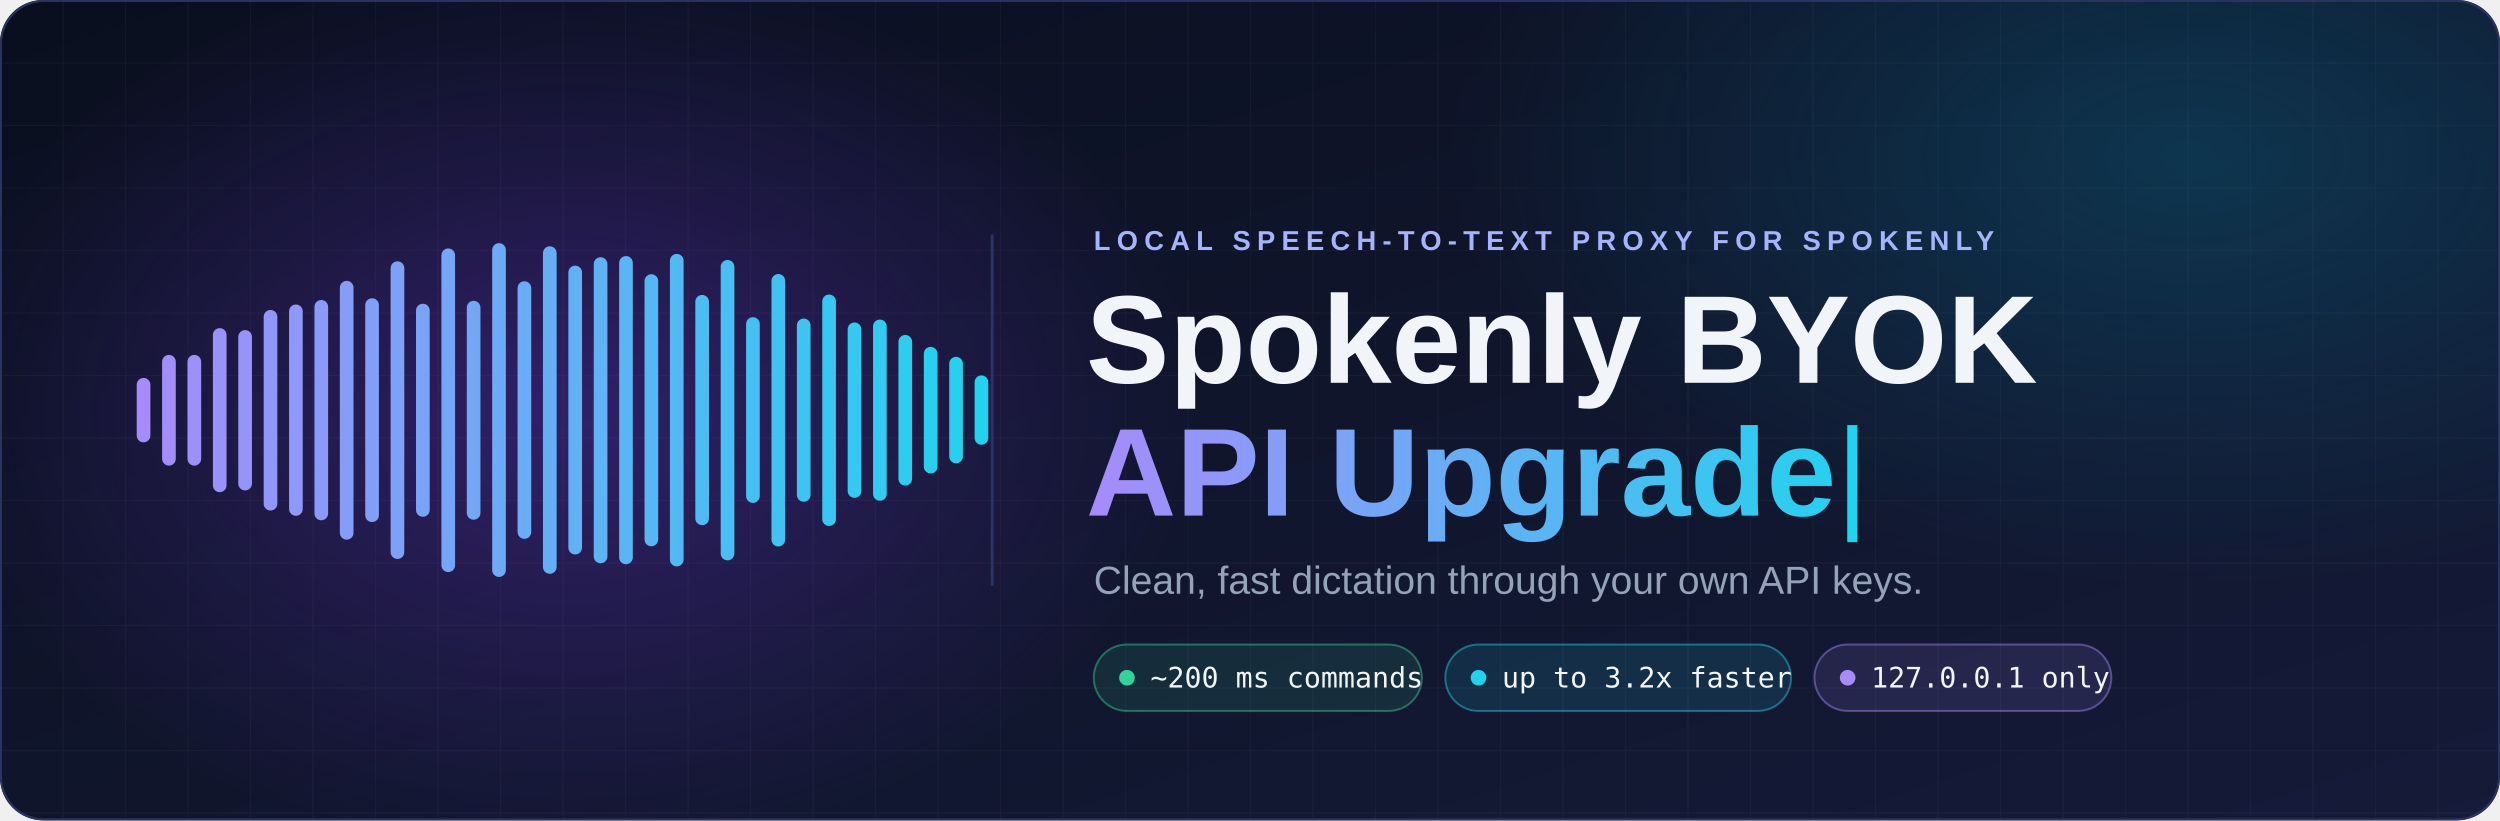
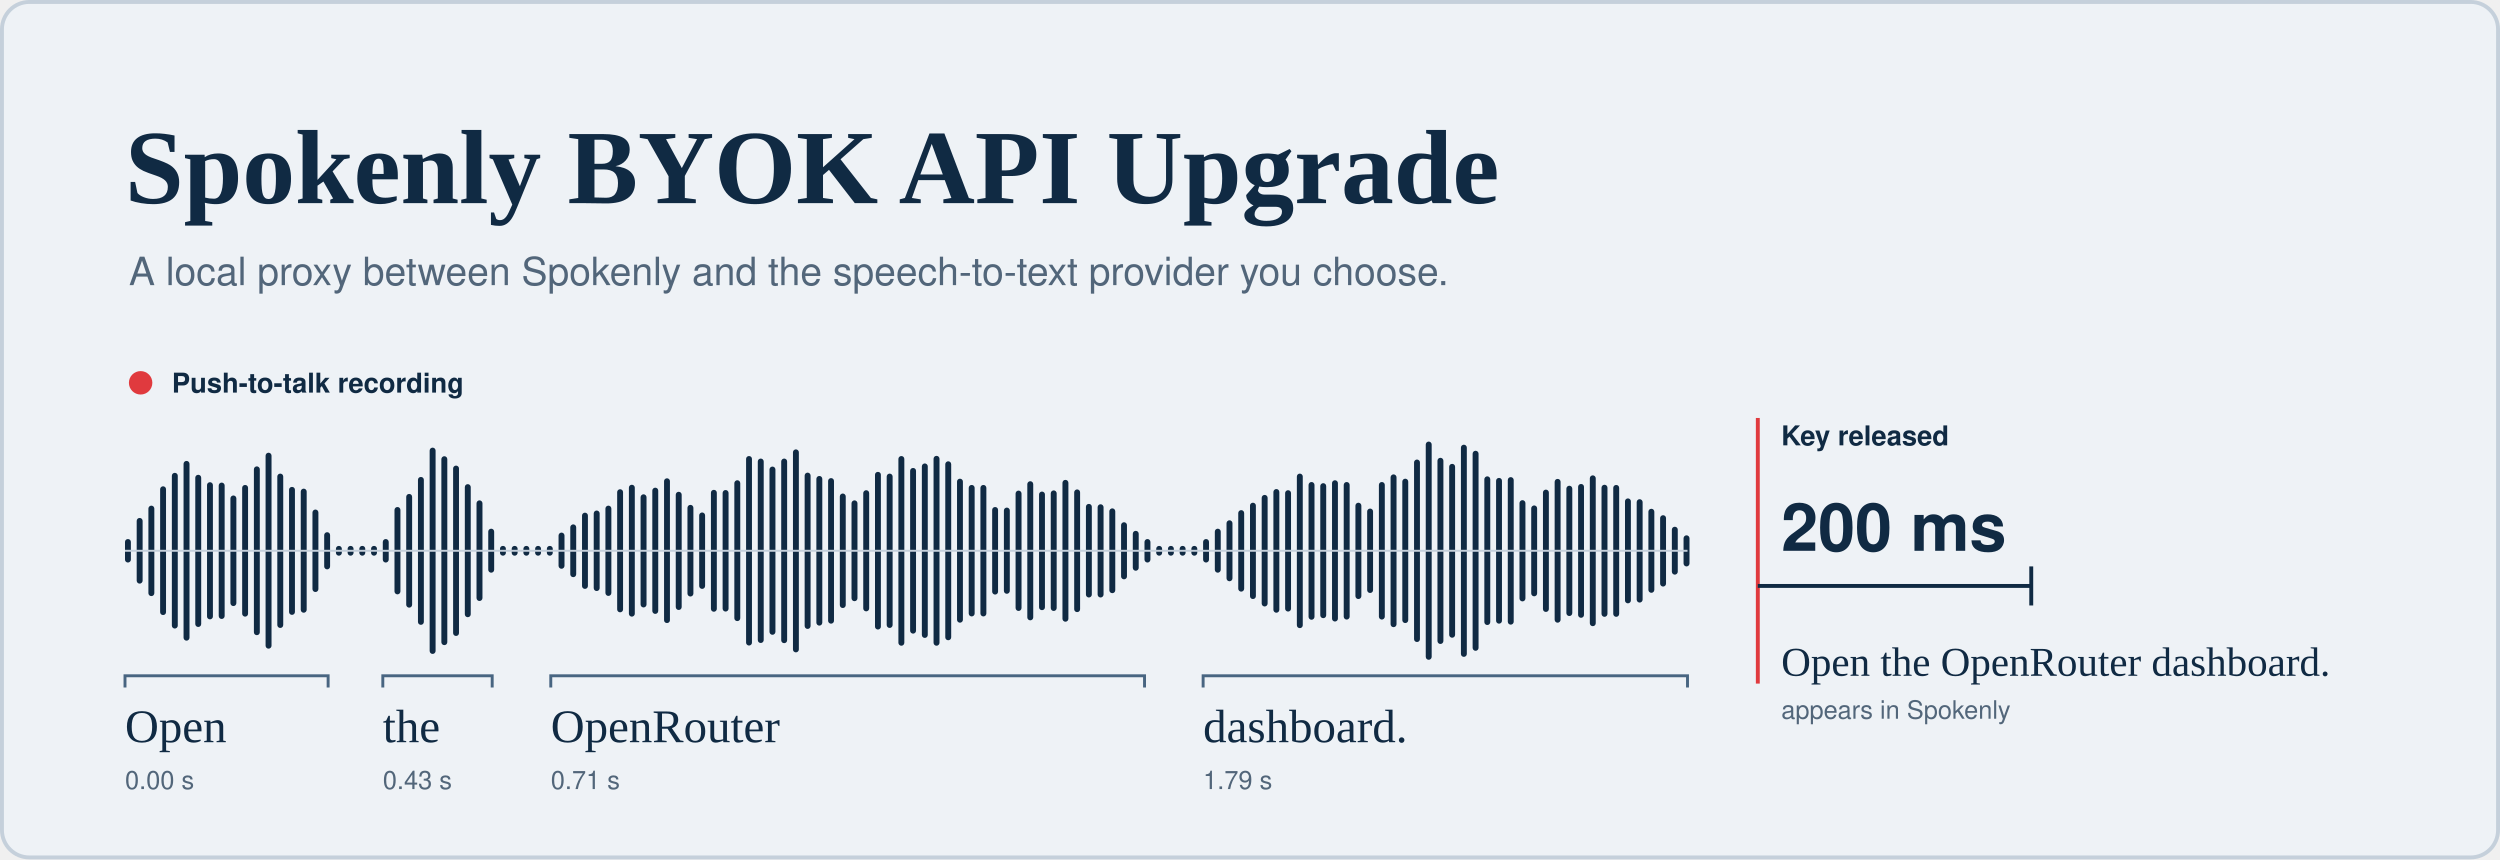
- <svg xmlns="http://www.w3.org/2000/svg" width="1280" height="420" viewBox="0 0 1280 420" role="img" aria-labelledby="title desc">
+ <svg xmlns="http://www.w3.org/2000/svg" width="1280" height="440" viewBox="0 0 1280 440" role="img" aria-labelledby="title desc">
  <defs>
-     <linearGradient id="bg" x1="0" y1="0" x2="1" y2="1">
-       <stop offset="0" stop-color="#0A0F1F" />
-       <stop offset="1" stop-color="#151B38" />
-     </linearGradient>
-     <linearGradient id="accent" x1="0" y1="0" x2="1" y2="0">
-       <stop offset="0" stop-color="#A78BFA" />
-       <stop offset="1" stop-color="#22D3EE" />
-     </linearGradient>
-     <pattern id="grid" width="32" height="32" patternUnits="userSpaceOnUse">
-       <path d="M32 0H0V32" fill="none" stroke="#FFFFFF" stroke-opacity="0.035" />
-     </pattern>
-     <radialGradient id="glowV" cx="0.5" cy="0.5" r="0.5">
-       <stop offset="0" stop-color="#7C3AED" stop-opacity="0.32" />
-       <stop offset="1" stop-color="#7C3AED" stop-opacity="0" />
-     </radialGradient>
-     <radialGradient id="glowC" cx="0.5" cy="0.5" r="0.5">
-       <stop offset="0" stop-color="#0891B2" stop-opacity="0.26" />
-       <stop offset="1" stop-color="#0891B2" stop-opacity="0" />
-     </radialGradient>
-     <clipPath id="round">
-       <rect width="1280" height="420" rx="22" />
+     <clipPath id="heard">
+       <rect class="sweep" x="62" y="200" width="806" height="170" />
    </clipPath>
-     <linearGradient id="wave" gradientUnits="userSpaceOnUse" x1="70" y1="0" x2="500" y2="0">
-       <stop offset="0" stop-color="#A78BFA" />
-       <stop offset="1" stop-color="#22D3EE" />
-     </linearGradient>
  </defs>
  <style>
-   text { font-family: 'Segoe UI', -apple-system, BlinkMacSystemFont, 'Helvetica Neue', Arial, sans-serif; }
-   .mono { font-family: 'Cascadia Code', SFMono-Regular, Consolas, Menlo, monospace; }
-   @media (prefers-reduced-motion: reduce) { * { animation: none !important; } }
+   text { font-family: 'Segoe UI', 'Helvetica Neue', Helvetica, Arial, sans-serif; fill: #102A43; font-variant-numeric: tabular-nums; }
+   .serif { font-family: Georgia, 'Times New Roman', Times, serif; }
+   .mono { font-family: Consolas, 'SFMono-Regular', Menlo, monospace; }
+   .muted { fill: #52667A; }
  
-   .bar { transform-box: fill-box; transform-origin: center; animation: talk 1.6s ease-in-out infinite; }
-   @keyframes talk { 0%, 100% { transform: scaleY(0.35); } 50% { transform: scaleY(1); } }
-   .cursor { animation: blink 1.1s steps(1) infinite; }
-   @keyframes blink { 50% { opacity: 0; } }
+   .playhead { opacity: 0; animation: play 6.0s linear infinite; }
+   @keyframes play { 0% { opacity: 1; transform: translateX(0); } 43.3% { opacity: 1; transform: translateX(800px); }
+                      43.4%, 100% { opacity: 0; transform: translateX(800px); } }
+   .sweep { transform-box: view-box; transform-origin: 64px 0; animation: sweep 6.0s linear infinite; }
+   @keyframes sweep { 0% { transform: scaleX(0); } 43.3%, 100% { transform: scaleX(1); } }
+   .result { animation: result 6.0s linear infinite; }
+   @keyframes result { 0%, 43.3% { opacity: 0; } 44.8%, 92% { opacity: 1; } 98%, 100% { opacity: 0; } }
+   .dim { animation: dim 6.0s ease-out infinite; }
+   @keyframes dim { 0%, 44.3% { stroke-dashoffset: 140; } 52.3%, 100% { stroke-dashoffset: 0; } }
+   .w0 { animation: w0 6.0s linear infinite; }@keyframes w0 { 0%, 0.0% { opacity: 0; } 2.0%, 92% { opacity: 1; } 98%, 100% { opacity: 0; } } .w1 { animation: w1 6.0s linear infinite; }@keyframes w1 { 0%, 7.2% { opacity: 0; } 9.2%, 92% { opacity: 1; } 98%, 100% { opacity: 0; } } .w2 { animation: w2 6.0s linear infinite; }@keyframes w2 { 0%, 11.8% { opacity: 0; } 13.8%, 92% { opacity: 1; } 98%, 100% { opacity: 0; } } .w3 { animation: w3 6.0s linear infinite; }@keyframes w3 { 0%, 29.9% { opacity: 0; } 31.9%, 92% { opacity: 1; } 98%, 100% { opacity: 0; } }
+   @media (prefers-reduced-motion: reduce) {
+     .playhead { display: none; }
+     .sweep, .result, .dim, .w0, .w1, .w2, .w3 { animation: none; }
+   }

</style>
-   <g clip-path="url(#round)">
-     <rect width="1280" height="420" fill="url(#bg)" />
-     <rect width="1280" height="420" fill="url(#grid)" />
-     <ellipse cx="290" cy="210" rx="330" ry="230" fill="url(#glowV)" />
-     <ellipse cx="1120" cy="80" rx="380" ry="220" fill="url(#glowC)" />
-     <g>
-       <rect class="bar" x="70" y="193.5" width="7" height="33.0" rx="3.5" fill="url(#wave)" style="animation-delay:0.00s" />
-       <rect class="bar" x="83" y="181.7" width="7" height="56.7" rx="3.5" fill="url(#wave)" style="animation-delay:1.51s" />
-       <rect class="bar" x="96" y="181.7" width="7" height="56.7" rx="3.5" fill="url(#wave)" style="animation-delay:1.42s" />
-       <rect class="bar" x="109" y="168.0" width="7" height="84.0" rx="3.5" fill="url(#wave)" style="animation-delay:1.33s" />
-       <rect class="bar" x="122" y="169.0" width="7" height="82.1" rx="3.5" fill="url(#wave)" style="animation-delay:1.24s" />
-       <rect class="bar" x="135" y="158.7" width="7" height="102.7" rx="3.5" fill="url(#wave)" style="animation-delay:1.15s" />
-       <rect class="bar" x="148" y="155.9" width="7" height="108.2" rx="3.5" fill="url(#wave)" style="animation-delay:1.06s" />
-       <rect class="bar" x="161" y="153.6" width="7" height="112.8" rx="3.5" fill="url(#wave)" style="animation-delay:0.97s" />
-       <rect class="bar" x="174" y="143.8" width="7" height="132.5" rx="3.5" fill="url(#wave)" style="animation-delay:0.88s" />
-       <rect class="bar" x="187" y="152.7" width="7" height="114.6" rx="3.5" fill="url(#wave)" style="animation-delay:0.79s" />
-       <rect class="bar" x="200" y="133.8" width="7" height="152.4" rx="3.5" fill="url(#wave)" style="animation-delay:0.70s" />
-       <rect class="bar" x="213" y="155.5" width="7" height="109.1" rx="3.5" fill="url(#wave)" style="animation-delay:0.61s" />
-       <rect class="bar" x="226" y="127.2" width="7" height="165.7" rx="3.5" fill="url(#wave)" style="animation-delay:0.52s" />
-       <rect class="bar" x="239" y="154.0" width="7" height="112.1" rx="3.5" fill="url(#wave)" style="animation-delay:0.43s" />
-       <rect class="bar" x="252" y="124.5" width="7" height="170.9" rx="3.5" fill="url(#wave)" style="animation-delay:0.34s" />
-       <rect class="bar" x="265" y="144.0" width="7" height="131.9" rx="3.5" fill="url(#wave)" style="animation-delay:0.25s" />
-       <rect class="bar" x="278" y="126.1" width="7" height="167.7" rx="3.5" fill="url(#wave)" style="animation-delay:0.16s" />
-       <rect class="bar" x="291" y="136.0" width="7" height="147.9" rx="3.5" fill="url(#wave)" style="animation-delay:0.07s" />
-       <rect class="bar" x="304" y="131.7" width="7" height="156.7" rx="3.5" fill="url(#wave)" style="animation-delay:1.58s" />
-       <rect class="bar" x="317" y="131.1" width="7" height="157.8" rx="3.5" fill="url(#wave)" style="animation-delay:1.49s" />
-       <rect class="bar" x="330" y="140.4" width="7" height="139.3" rx="3.5" fill="url(#wave)" style="animation-delay:1.40s" />
-       <rect class="bar" x="343" y="130.0" width="7" height="160.0" rx="3.5" fill="url(#wave)" style="animation-delay:1.31s" />
-       <rect class="bar" x="356" y="151.0" width="7" height="117.9" rx="3.5" fill="url(#wave)" style="animation-delay:1.22s" />
-       <rect class="bar" x="369" y="133.1" width="7" height="153.8" rx="3.5" fill="url(#wave)" style="animation-delay:1.13s" />
-       <rect class="bar" x="382" y="162.4" width="7" height="95.1" rx="3.5" fill="url(#wave)" style="animation-delay:1.04s" />
-       <rect class="bar" x="395" y="140.3" width="7" height="139.5" rx="3.5" fill="url(#wave)" style="animation-delay:0.95s" />
-       <rect class="bar" x="408" y="163.1" width="7" height="93.8" rx="3.5" fill="url(#wave)" style="animation-delay:0.86s" />
-       <rect class="bar" x="421" y="150.8" width="7" height="118.5" rx="3.5" fill="url(#wave)" style="animation-delay:0.77s" />
-       <rect class="bar" x="434" y="165.1" width="7" height="89.8" rx="3.5" fill="url(#wave)" style="animation-delay:0.68s" />
-       <rect class="bar" x="447" y="163.6" width="7" height="92.8" rx="3.5" fill="url(#wave)" style="animation-delay:0.59s" />
-       <rect class="bar" x="460" y="171.5" width="7" height="77.1" rx="3.5" fill="url(#wave)" style="animation-delay:0.50s" />
-       <rect class="bar" x="473" y="177.6" width="7" height="64.8" rx="3.5" fill="url(#wave)" style="animation-delay:0.41s" />
-       <rect class="bar" x="486" y="182.7" width="7" height="54.5" rx="3.5" fill="url(#wave)" style="animation-delay:0.32s" />
-       <rect class="bar" x="499" y="192.2" width="7" height="35.5" rx="3.5" fill="url(#wave)" style="animation-delay:0.23s" />
+   <rect x="1" y="1" width="1278" height="438" rx="14" fill="#EEF2F6" stroke="#C5D0DB" stroke-width="2" />
+   <text class="serif" x="64" y="104" font-size="54" font-weight="700">Spokenly BYOK API Upgrade</text>
+   <text class="muted" x="66" y="146" font-size="20">A local proxy between Spokenly and the speech-to-text provider you choose.</text>
+   <circle cx="72" cy="196" r="6" fill="#E03A3E" />
+   <text x="88" y="201" font-size="14" font-weight="600" fill="#E03A3E">Push-to-talk recording</text>
+   <g fill="#C5D0DB">
+     <rect x="64" y="276.0" width="3" height="12.0" rx="1.5" />
+     <rect x="70" y="265.2" width="3" height="33.6" rx="1.5" />
+     <rect x="76" y="258.9" width="3" height="46.3" rx="1.5" />
+     <rect x="82" y="249.0" width="3" height="65.9" rx="1.5" />
+     <rect x="88" y="242.1" width="3" height="79.7" rx="1.5" />
+     <rect x="94" y="236.0" width="3" height="92.0" rx="1.5" />
+     <rect x="100" y="243.1" width="3" height="77.9" rx="1.5" />
+     <rect x="106" y="246.9" width="3" height="70.2" rx="1.5" />
+     <rect x="112" y="247.1" width="3" height="69.8" rx="1.5" />
+     <rect x="118" y="253.7" width="3" height="56.6" rx="1.5" />
+     <rect x="124" y="248.3" width="3" height="67.4" rx="1.5" />
+     <rect x="130" y="238.8" width="3" height="86.4" rx="1.5" />
+     <rect x="136" y="231.8" width="3" height="100.3" rx="1.5" />
+     <rect x="142" y="242.5" width="3" height="79.0" rx="1.5" />
+     <rect x="148" y="249.3" width="3" height="65.5" rx="1.5" />
+     <rect x="154" y="250.2" width="3" height="63.5" rx="1.5" />
+     <rect x="160" y="260.9" width="3" height="42.2" rx="1.5" />
+     <rect x="166" y="272.5" width="3" height="19.0" rx="1.5" />
+     <rect x="172" y="279.5" width="3" height="5.0" rx="1.5" />
+     <rect x="178" y="279.5" width="3" height="5.0" rx="1.5" />
+     <rect x="184" y="279.5" width="3" height="5.0" rx="1.5" />
+     <rect x="190" y="279.5" width="3" height="5.0" rx="1.5" />
+     <rect x="196" y="276.0" width="3" height="12.0" rx="1.5" />
+     <rect x="202" y="259.6" width="3" height="44.7" rx="1.5" />
+     <rect x="208" y="252.9" width="3" height="58.2" rx="1.5" />
+     <rect x="214" y="244.2" width="3" height="75.7" rx="1.5" />
+     <rect x="220" y="229.2" width="3" height="105.6" rx="1.5" />
+     <rect x="226" y="233.6" width="3" height="96.7" rx="1.5" />
+     <rect x="232" y="238.4" width="3" height="87.2" rx="1.5" />
+     <rect x="238" y="247.9" width="3" height="68.1" rx="1.5" />
+     <rect x="244" y="256.2" width="3" height="51.5" rx="1.5" />
+     <rect x="250" y="270.7" width="3" height="22.5" rx="1.5" />
+     <rect x="256" y="279.5" width="3" height="5.0" rx="1.5" />
+     <rect x="262" y="279.5" width="3" height="5.0" rx="1.5" />
+     <rect x="268" y="279.5" width="3" height="5.0" rx="1.5" />
+     <rect x="274" y="279.5" width="3" height="5.0" rx="1.5" />
+     <rect x="280" y="279.5" width="3" height="5.0" rx="1.5" />
+     <rect x="286" y="272.7" width="3" height="18.5" rx="1.5" />
+     <rect x="292" y="268.5" width="3" height="27.0" rx="1.5" />
+     <rect x="298" y="262.5" width="3" height="39.0" rx="1.5" />
+     <rect x="304" y="261.4" width="3" height="41.2" rx="1.5" />
+     <rect x="310" y="258.9" width="3" height="46.2" rx="1.5" />
+     <rect x="316" y="250.5" width="3" height="63.0" rx="1.5" />
+     <rect x="322" y="248.2" width="3" height="67.5" rx="1.5" />
+     <rect x="328" y="253.1" width="3" height="57.9" rx="1.5" />
+     <rect x="334" y="249.7" width="3" height="64.6" rx="1.5" />
+     <rect x="340" y="244.9" width="3" height="74.1" rx="1.5" />
+     <rect x="346" y="251.8" width="3" height="60.5" rx="1.5" />
+     <rect x="352" y="258.5" width="3" height="46.9" rx="1.5" />
+     <rect x="358" y="262.4" width="3" height="39.1" rx="1.5" />
+     <rect x="364" y="250.8" width="3" height="62.4" rx="1.5" />
+     <rect x="370" y="250.9" width="3" height="62.2" rx="1.5" />
+     <rect x="376" y="245.9" width="3" height="72.1" rx="1.5" />
+     <rect x="382" y="233.5" width="3" height="97.0" rx="1.5" />
+     <rect x="388" y="234.8" width="3" height="94.4" rx="1.5" />
+     <rect x="394" y="238.9" width="3" height="86.1" rx="1.5" />
+     <rect x="400" y="234.8" width="3" height="94.5" rx="1.5" />
+     <rect x="406" y="230.1" width="3" height="103.9" rx="1.5" />
+     <rect x="412" y="242.0" width="3" height="80.0" rx="1.5" />
+     <rect x="418" y="243.7" width="3" height="76.6" rx="1.5" />
+     <rect x="424" y="244.8" width="3" height="74.5" rx="1.5" />
+     <rect x="430" y="252.7" width="3" height="58.6" rx="1.5" />
+     <rect x="436" y="256.2" width="3" height="51.6" rx="1.5" />
+     <rect x="442" y="251.0" width="3" height="62.0" rx="1.5" />
+     <rect x="448" y="241.6" width="3" height="80.7" rx="1.5" />
+     <rect x="454" y="242.5" width="3" height="79.0" rx="1.5" />
+     <rect x="460" y="233.5" width="3" height="97.1" rx="1.5" />
+     <rect x="466" y="239.6" width="3" height="84.8" rx="1.5" />
+     <rect x="472" y="237.3" width="3" height="89.3" rx="1.5" />
+     <rect x="478" y="233.4" width="3" height="97.2" rx="1.5" />
+     <rect x="484" y="236.2" width="3" height="91.6" rx="1.5" />
+     <rect x="490" y="245.1" width="3" height="73.7" rx="1.5" />
+     <rect x="496" y="248.3" width="3" height="67.3" rx="1.5" />
+     <rect x="502" y="248.3" width="3" height="67.3" rx="1.5" />
+     <rect x="508" y="259.6" width="3" height="44.8" rx="1.5" />
+     <rect x="514" y="259.9" width="3" height="44.1" rx="1.5" />
+     <rect x="520" y="251.2" width="3" height="61.6" rx="1.5" />
+     <rect x="526" y="246.4" width="3" height="71.2" rx="1.5" />
+     <rect x="532" y="251.7" width="3" height="60.7" rx="1.5" />
+     <rect x="538" y="251.1" width="3" height="61.7" rx="1.5" />
+     <rect x="544" y="245.7" width="3" height="72.6" rx="1.5" />
+     <rect x="550" y="250.6" width="3" height="62.8" rx="1.5" />
+     <rect x="556" y="258.0" width="3" height="47.9" rx="1.5" />
+     <rect x="562" y="258.2" width="3" height="47.7" rx="1.5" />
+     <rect x="568" y="260.3" width="3" height="43.4" rx="1.5" />
+     <rect x="574" y="267.4" width="3" height="29.2" rx="1.5" />
+     <rect x="580" y="271.8" width="3" height="20.4" rx="1.5" />
+     <rect x="586" y="276.0" width="3" height="12.0" rx="1.5" />
+     <rect x="592" y="279.5" width="3" height="5.0" rx="1.5" />
+     <rect x="598" y="279.5" width="3" height="5.0" rx="1.5" />
+     <rect x="604" y="279.5" width="3" height="5.0" rx="1.5" />
+     <rect x="610" y="279.5" width="3" height="5.0" rx="1.5" />
+     <rect x="616" y="276.0" width="3" height="12.0" rx="1.5" />
+     <rect x="622" y="270.7" width="3" height="22.5" rx="1.5" />
+     <rect x="628" y="266.4" width="3" height="31.2" rx="1.5" />
+     <rect x="634" y="261.2" width="3" height="41.7" rx="1.5" />
+     <rect x="640" y="257.4" width="3" height="49.3" rx="1.5" />
+     <rect x="646" y="253.4" width="3" height="57.1" rx="1.5" />
+     <rect x="652" y="250.4" width="3" height="63.3" rx="1.5" />
+     <rect x="658" y="251.0" width="3" height="62.1" rx="1.5" />
+     <rect x="664" y="242.5" width="3" height="79.1" rx="1.5" />
+     <rect x="670" y="246.8" width="3" height="70.5" rx="1.5" />
+     <rect x="676" y="247.4" width="3" height="69.1" rx="1.5" />
+     <rect x="682" y="245.9" width="3" height="72.3" rx="1.5" />
+     <rect x="688" y="246.8" width="3" height="70.4" rx="1.5" />
+     <rect x="694" y="257.4" width="3" height="49.3" rx="1.5" />
+     <rect x="700" y="260.4" width="3" height="43.2" rx="1.5" />
+     <rect x="706" y="246.8" width="3" height="70.4" rx="1.5" />
+     <rect x="712" y="242.9" width="3" height="78.2" rx="1.5" />
+     <rect x="718" y="245.1" width="3" height="73.9" rx="1.5" />
+     <rect x="724" y="235.3" width="3" height="93.4" rx="1.5" />
+     <rect x="730" y="226.1" width="3" height="111.7" rx="1.5" />
+     <rect x="736" y="234.4" width="3" height="95.3" rx="1.5" />
+     <rect x="742" y="237.5" width="3" height="89.0" rx="1.5" />
+     <rect x="748" y="227.7" width="3" height="108.6" rx="1.5" />
+     <rect x="754" y="230.8" width="3" height="102.4" rx="1.5" />
+     <rect x="760" y="243.9" width="3" height="76.1" rx="1.5" />
+     <rect x="766" y="244.7" width="3" height="74.6" rx="1.5" />
+     <rect x="772" y="244.3" width="3" height="75.5" rx="1.5" />
+     <rect x="778" y="256.1" width="3" height="51.8" rx="1.5" />
+     <rect x="784" y="258.8" width="3" height="46.5" rx="1.5" />
+     <rect x="790" y="250.7" width="3" height="62.6" rx="1.5" />
+     <rect x="796" y="245.2" width="3" height="73.6" rx="1.5" />
+     <rect x="802" y="248.7" width="3" height="66.7" rx="1.5" />
+     <rect x="808" y="247.8" width="3" height="68.5" rx="1.5" />
+     <rect x="814" y="243.4" width="3" height="77.2" rx="1.5" />
+     <rect x="820" y="248.2" width="3" height="67.6" rx="1.5" />
+     <rect x="826" y="248.3" width="3" height="67.5" rx="1.5" />
+     <rect x="832" y="255.2" width="3" height="53.7" rx="1.5" />
+     <rect x="838" y="255.6" width="3" height="52.9" rx="1.5" />
+     <rect x="844" y="260.5" width="3" height="43.0" rx="1.5" />
+     <rect x="850" y="263.8" width="3" height="36.5" rx="1.5" />
+     <rect x="856" y="269.7" width="3" height="24.5" rx="1.5" />
+     <rect x="862" y="274.1" width="3" height="15.9" rx="1.5" />
+   </g>
+   <g clip-path="url(#heard)">
+     <g fill="#102A43">
+       <rect x="64" y="276.0" width="3" height="12.0" rx="1.5" />
+       <rect x="70" y="265.2" width="3" height="33.6" rx="1.5" />
+       <rect x="76" y="258.9" width="3" height="46.3" rx="1.5" />
+       <rect x="82" y="249.0" width="3" height="65.9" rx="1.5" />
+       <rect x="88" y="242.1" width="3" height="79.7" rx="1.5" />
+       <rect x="94" y="236.0" width="3" height="92.0" rx="1.5" />
+       <rect x="100" y="243.1" width="3" height="77.9" rx="1.5" />
+       <rect x="106" y="246.9" width="3" height="70.2" rx="1.5" />
+       <rect x="112" y="247.1" width="3" height="69.8" rx="1.5" />
+       <rect x="118" y="253.7" width="3" height="56.6" rx="1.5" />
+       <rect x="124" y="248.3" width="3" height="67.4" rx="1.5" />
+       <rect x="130" y="238.8" width="3" height="86.4" rx="1.5" />
+       <rect x="136" y="231.8" width="3" height="100.3" rx="1.5" />
+       <rect x="142" y="242.5" width="3" height="79.0" rx="1.5" />
+       <rect x="148" y="249.3" width="3" height="65.5" rx="1.5" />
+       <rect x="154" y="250.2" width="3" height="63.5" rx="1.5" />
+       <rect x="160" y="260.9" width="3" height="42.2" rx="1.5" />
+       <rect x="166" y="272.5" width="3" height="19.0" rx="1.5" />
+       <rect x="172" y="279.5" width="3" height="5.0" rx="1.5" />
+       <rect x="178" y="279.5" width="3" height="5.0" rx="1.5" />
+       <rect x="184" y="279.5" width="3" height="5.0" rx="1.5" />
+       <rect x="190" y="279.5" width="3" height="5.0" rx="1.5" />
+       <rect x="196" y="276.0" width="3" height="12.0" rx="1.5" />
+       <rect x="202" y="259.6" width="3" height="44.7" rx="1.5" />
+       <rect x="208" y="252.9" width="3" height="58.2" rx="1.5" />
+       <rect x="214" y="244.2" width="3" height="75.7" rx="1.5" />
+       <rect x="220" y="229.2" width="3" height="105.6" rx="1.5" />
+       <rect x="226" y="233.6" width="3" height="96.7" rx="1.5" />
+       <rect x="232" y="238.4" width="3" height="87.2" rx="1.5" />
+       <rect x="238" y="247.9" width="3" height="68.1" rx="1.5" />
+       <rect x="244" y="256.2" width="3" height="51.5" rx="1.5" />
+       <rect x="250" y="270.7" width="3" height="22.5" rx="1.5" />
+       <rect x="256" y="279.5" width="3" height="5.0" rx="1.5" />
+       <rect x="262" y="279.5" width="3" height="5.0" rx="1.5" />
+       <rect x="268" y="279.5" width="3" height="5.0" rx="1.5" />
+       <rect x="274" y="279.5" width="3" height="5.0" rx="1.5" />
+       <rect x="280" y="279.5" width="3" height="5.0" rx="1.5" />
+       <rect x="286" y="272.7" width="3" height="18.5" rx="1.5" />
+       <rect x="292" y="268.5" width="3" height="27.0" rx="1.5" />
+       <rect x="298" y="262.5" width="3" height="39.0" rx="1.5" />
+       <rect x="304" y="261.4" width="3" height="41.2" rx="1.5" />
+       <rect x="310" y="258.9" width="3" height="46.2" rx="1.5" />
+       <rect x="316" y="250.5" width="3" height="63.0" rx="1.5" />
+       <rect x="322" y="248.2" width="3" height="67.5" rx="1.5" />
+       <rect x="328" y="253.1" width="3" height="57.9" rx="1.5" />
+       <rect x="334" y="249.7" width="3" height="64.6" rx="1.5" />
+       <rect x="340" y="244.9" width="3" height="74.1" rx="1.5" />
+       <rect x="346" y="251.8" width="3" height="60.5" rx="1.5" />
+       <rect x="352" y="258.5" width="3" height="46.9" rx="1.5" />
+       <rect x="358" y="262.4" width="3" height="39.1" rx="1.5" />
+       <rect x="364" y="250.8" width="3" height="62.4" rx="1.5" />
+       <rect x="370" y="250.9" width="3" height="62.2" rx="1.5" />
+       <rect x="376" y="245.9" width="3" height="72.1" rx="1.5" />
+       <rect x="382" y="233.5" width="3" height="97.0" rx="1.5" />
+       <rect x="388" y="234.8" width="3" height="94.4" rx="1.5" />
+       <rect x="394" y="238.9" width="3" height="86.1" rx="1.5" />
+       <rect x="400" y="234.8" width="3" height="94.5" rx="1.5" />
+       <rect x="406" y="230.1" width="3" height="103.9" rx="1.5" />
+       <rect x="412" y="242.0" width="3" height="80.0" rx="1.5" />
+       <rect x="418" y="243.7" width="3" height="76.6" rx="1.5" />
+       <rect x="424" y="244.8" width="3" height="74.5" rx="1.5" />
+       <rect x="430" y="252.7" width="3" height="58.6" rx="1.5" />
+       <rect x="436" y="256.2" width="3" height="51.6" rx="1.5" />
+       <rect x="442" y="251.0" width="3" height="62.0" rx="1.5" />
+       <rect x="448" y="241.6" width="3" height="80.7" rx="1.5" />
+       <rect x="454" y="242.5" width="3" height="79.0" rx="1.5" />
+       <rect x="460" y="233.5" width="3" height="97.1" rx="1.5" />
+       <rect x="466" y="239.6" width="3" height="84.8" rx="1.5" />
+       <rect x="472" y="237.3" width="3" height="89.3" rx="1.5" />
+       <rect x="478" y="233.4" width="3" height="97.2" rx="1.5" />
+       <rect x="484" y="236.2" width="3" height="91.6" rx="1.5" />
+       <rect x="490" y="245.1" width="3" height="73.7" rx="1.5" />
+       <rect x="496" y="248.3" width="3" height="67.3" rx="1.5" />
+       <rect x="502" y="248.3" width="3" height="67.3" rx="1.5" />
+       <rect x="508" y="259.6" width="3" height="44.8" rx="1.5" />
+       <rect x="514" y="259.9" width="3" height="44.1" rx="1.5" />
+       <rect x="520" y="251.2" width="3" height="61.6" rx="1.5" />
+       <rect x="526" y="246.4" width="3" height="71.2" rx="1.5" />
+       <rect x="532" y="251.7" width="3" height="60.7" rx="1.5" />
+       <rect x="538" y="251.1" width="3" height="61.7" rx="1.5" />
+       <rect x="544" y="245.7" width="3" height="72.6" rx="1.5" />
+       <rect x="550" y="250.6" width="3" height="62.8" rx="1.5" />
+       <rect x="556" y="258.0" width="3" height="47.9" rx="1.5" />
+       <rect x="562" y="258.2" width="3" height="47.7" rx="1.5" />
+       <rect x="568" y="260.3" width="3" height="43.4" rx="1.5" />
+       <rect x="574" y="267.4" width="3" height="29.2" rx="1.5" />
+       <rect x="580" y="271.8" width="3" height="20.4" rx="1.5" />
+       <rect x="586" y="276.0" width="3" height="12.0" rx="1.5" />
+       <rect x="592" y="279.5" width="3" height="5.0" rx="1.5" />
+       <rect x="598" y="279.5" width="3" height="5.0" rx="1.5" />
+       <rect x="604" y="279.5" width="3" height="5.0" rx="1.5" />
+       <rect x="610" y="279.5" width="3" height="5.0" rx="1.5" />
+       <rect x="616" y="276.0" width="3" height="12.0" rx="1.5" />
+       <rect x="622" y="270.7" width="3" height="22.5" rx="1.5" />
+       <rect x="628" y="266.4" width="3" height="31.2" rx="1.5" />
+       <rect x="634" y="261.2" width="3" height="41.7" rx="1.5" />
+       <rect x="640" y="257.4" width="3" height="49.3" rx="1.5" />
+       <rect x="646" y="253.4" width="3" height="57.1" rx="1.5" />
+       <rect x="652" y="250.4" width="3" height="63.3" rx="1.5" />
+       <rect x="658" y="251.0" width="3" height="62.1" rx="1.5" />
+       <rect x="664" y="242.5" width="3" height="79.1" rx="1.5" />
+       <rect x="670" y="246.8" width="3" height="70.5" rx="1.5" />
+       <rect x="676" y="247.4" width="3" height="69.1" rx="1.5" />
+       <rect x="682" y="245.9" width="3" height="72.3" rx="1.5" />
+       <rect x="688" y="246.8" width="3" height="70.4" rx="1.5" />
+       <rect x="694" y="257.4" width="3" height="49.3" rx="1.5" />
+       <rect x="700" y="260.4" width="3" height="43.2" rx="1.5" />
+       <rect x="706" y="246.8" width="3" height="70.4" rx="1.5" />
+       <rect x="712" y="242.9" width="3" height="78.2" rx="1.5" />
+       <rect x="718" y="245.1" width="3" height="73.9" rx="1.5" />
+       <rect x="724" y="235.3" width="3" height="93.4" rx="1.5" />
+       <rect x="730" y="226.1" width="3" height="111.7" rx="1.5" />
+       <rect x="736" y="234.4" width="3" height="95.3" rx="1.5" />
+       <rect x="742" y="237.5" width="3" height="89.0" rx="1.5" />
+       <rect x="748" y="227.7" width="3" height="108.6" rx="1.5" />
+       <rect x="754" y="230.8" width="3" height="102.4" rx="1.5" />
+       <rect x="760" y="243.9" width="3" height="76.1" rx="1.5" />
+       <rect x="766" y="244.7" width="3" height="74.6" rx="1.5" />
+       <rect x="772" y="244.3" width="3" height="75.5" rx="1.5" />
+       <rect x="778" y="256.1" width="3" height="51.8" rx="1.5" />
+       <rect x="784" y="258.8" width="3" height="46.5" rx="1.5" />
+       <rect x="790" y="250.7" width="3" height="62.6" rx="1.5" />
+       <rect x="796" y="245.2" width="3" height="73.6" rx="1.5" />
+       <rect x="802" y="248.7" width="3" height="66.7" rx="1.5" />
+       <rect x="808" y="247.8" width="3" height="68.5" rx="1.5" />
+       <rect x="814" y="243.4" width="3" height="77.2" rx="1.5" />
+       <rect x="820" y="248.2" width="3" height="67.6" rx="1.5" />
+       <rect x="826" y="248.3" width="3" height="67.5" rx="1.5" />
+       <rect x="832" y="255.2" width="3" height="53.7" rx="1.5" />
+       <rect x="838" y="255.6" width="3" height="52.9" rx="1.5" />
+       <rect x="844" y="260.5" width="3" height="43.0" rx="1.5" />
+       <rect x="850" y="263.8" width="3" height="36.5" rx="1.5" />
+       <rect x="856" y="269.7" width="3" height="24.5" rx="1.5" />
+       <rect x="862" y="274.1" width="3" height="15.9" rx="1.5" />
    </g>
-     <line x1="508" y1="120" x2="508" y2="300" stroke="#2A3463" stroke-width="1.5" />
-     <text x="560" y="128" font-size="14" font-weight="600" letter-spacing="3.2" fill="#A5B4FC">LOCAL SPEECH-TO-TEXT PROXY FOR SPOKENLY</text>
-     <text x="556" y="196" font-size="64" font-weight="700" fill="#F1F5F9">Spokenly BYOK</text>
-     <text x="556" y="264" font-size="64" font-weight="700" fill="url(#accent)">API Upgrade<tspan class="cursor" fill="#22D3EE" font-weight="300">|</tspan>
-     </text>
-     <text x="560" y="304" font-size="20" fill="#94A3B8">Clean, fast dictation through your own API keys.</text>
-     <g transform="translate(560 330)">
-       <rect width="168" height="34" rx="17" fill="#34D399" fill-opacity="0.12" stroke="#34D399" stroke-opacity="0.45" />
-       <circle cx="17" cy="17" r="4" fill="#34D399" />
-       <text class="mono" x="29" y="22" font-size="14.5" fill="#F1F5F9">~200 ms commands</text>
-     </g>
-     <g transform="translate(740 330)">
-       <rect width="177" height="34" rx="17" fill="#22D3EE" fill-opacity="0.12" stroke="#22D3EE" stroke-opacity="0.45" />
-       <circle cx="17" cy="17" r="4" fill="#22D3EE" />
-       <text class="mono" x="29" y="22" font-size="14.5" fill="#F1F5F9">up to 3.2x faster</text>
-     </g>
-     <g transform="translate(929 330)">
-       <rect width="152" height="34" rx="17" fill="#A78BFA" fill-opacity="0.12" stroke="#A78BFA" stroke-opacity="0.45" />
-       <circle cx="17" cy="17" r="4" fill="#A78BFA" />
-       <text class="mono" x="29" y="22" font-size="14.5" fill="#F1F5F9">127.0.0.1 only</text>
-     </g>
-   </g>
-   <rect x="0.5" y="0.5" width="1279" height="419" rx="22" fill="none" stroke="#2A3463" />
+   </g>
+   <line x1="64" x2="864" y1="282" y2="282" stroke="#C5D0DB" stroke-width="1" />
+   <g class="w0">
+     <path d="M64 352 v-6 H168 v6" fill="none" stroke="#486581" stroke-width="1.5" />
+     <text class="serif" x="64" y="380" font-size="24">Open</text>
+     <text class="muted" x="64" y="404" font-size="13">0.00 s</text>
+   </g>
+   <g class="w1">
+     <path d="M196 352 v-6 H252 v6" fill="none" stroke="#486581" stroke-width="1.5" />
+     <text class="serif" x="196" y="380" font-size="24">the</text>
+     <text class="muted" x="196" y="404" font-size="13">0.43 s</text>
+   </g>
+   <g class="w2">
+     <path d="M282 352 v-6 H586 v6" fill="none" stroke="#486581" stroke-width="1.5" />
+     <text class="serif" x="282" y="380" font-size="24">OpenRouter</text>
+     <text class="muted" x="282" y="404" font-size="13">0.71 s</text>
+   </g>
+   <g class="w3">
+     <path d="M616 352 v-6 H864 v6" fill="none" stroke="#486581" stroke-width="1.5" />
+     <text class="serif" x="616" y="380" font-size="24">dashboard.</text>
+     <text class="muted" x="616" y="404" font-size="13">1.79 s</text>
+   </g>
+   <g class="playhead">
+     <line x1="64" x2="64" y1="214" y2="350" stroke="#E03A3E" stroke-width="2" />
+     <circle cx="64" cy="214" r="4" fill="#E03A3E" />
+   </g>
+   <g class="result">
+     <line x1="900" x2="900" y1="214" y2="350" stroke="#E03A3E" stroke-width="2" />
+     <text x="912" y="228" font-size="14" font-weight="600" fill="#E03A3E">Key released</text>
+     <path class="dim" d="M900 300 H1040" fill="none" stroke="#102A43" stroke-width="2" stroke-dasharray="140" />
+     <path d="M1040 290 v20" stroke="#102A43" stroke-width="2" />
+     <text x="912" y="282" font-size="34" font-weight="700">200 ms</text>
+     <text class="serif" x="912" y="346" font-size="21">Open the OpenRouter dashboard.</text>
+     <text class="muted" x="912" y="368" font-size="13">appears in Spokenly</text>
+   </g>
</svg>
